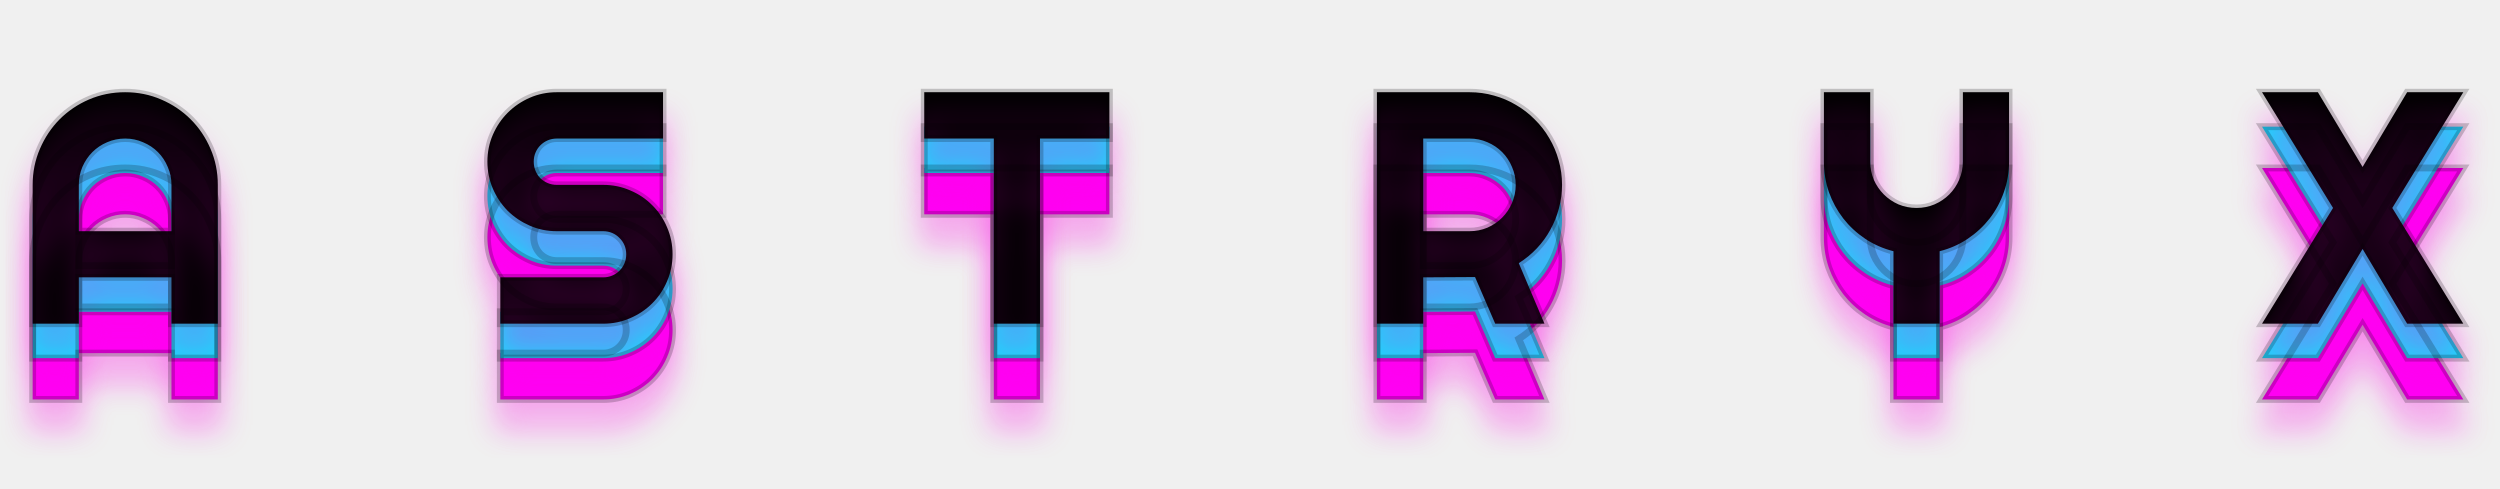
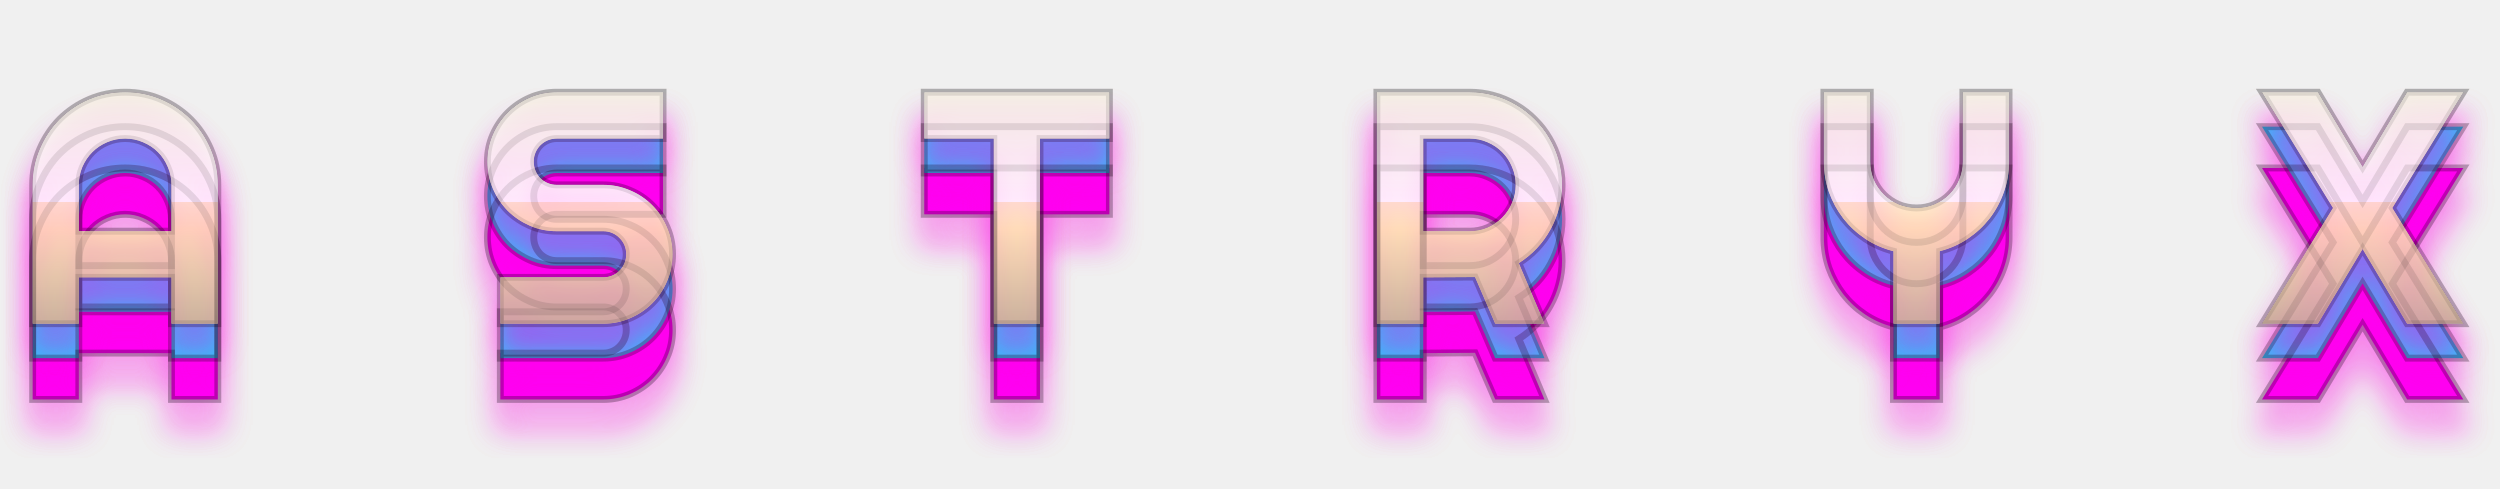
<svg xmlns="http://www.w3.org/2000/svg" width="363" height="71" viewBox="0 0 363 71" fill="none">
  <g filter="url(#filter0_d)">
    <path d="M24.898 44.57V37.844C24.898 36.922 24.719 36.055 24.359 35.242C24.016 34.414 23.539 33.695 22.93 33.086C22.32 32.477 21.602 32 20.773 31.656C19.961 31.297 19.094 31.117 18.172 31.117C17.25 31.117 16.375 31.297 15.547 31.656C14.734 32 14.023 32.477 13.414 33.086C12.805 33.695 12.32 34.414 11.961 35.242C11.617 36.055 11.445 36.922 11.445 37.844V44.57H24.898ZM31.625 58H24.898V51.273H11.445V58H4.742V37.844C4.742 35.984 5.094 34.242 5.797 32.617C6.5 30.977 7.453 29.547 8.656 28.328C9.875 27.109 11.297 26.148 12.922 25.445C14.562 24.742 16.312 24.391 18.172 24.391C20.031 24.391 21.773 24.742 23.398 25.445C25.039 26.148 26.469 27.109 27.688 28.328C28.906 29.547 29.867 30.977 30.57 32.617C31.273 34.242 31.625 35.984 31.625 37.844V58ZM70.772 34.469C70.772 33.078 71.038 31.773 71.569 30.555C72.1 29.336 72.819 28.273 73.725 27.367C74.647 26.445 75.718 25.719 76.936 25.188C78.155 24.656 79.46 24.391 80.85 24.391H96.272V31.117H80.85C80.382 31.117 79.944 31.203 79.538 31.375C79.132 31.547 78.772 31.789 78.46 32.102C78.163 32.398 77.928 32.75 77.757 33.156C77.585 33.562 77.499 34 77.499 34.469C77.499 34.938 77.585 35.383 77.757 35.805C77.928 36.211 78.163 36.57 78.46 36.883C78.772 37.18 79.132 37.414 79.538 37.586C79.944 37.758 80.382 37.844 80.85 37.844H87.577C88.968 37.844 90.272 38.109 91.491 38.641C92.725 39.156 93.796 39.875 94.702 40.797C95.624 41.703 96.343 42.773 96.858 44.008C97.389 45.227 97.655 46.531 97.655 47.922C97.655 49.312 97.389 50.617 96.858 51.836C96.343 53.055 95.624 54.125 94.702 55.047C93.796 55.953 92.725 56.672 91.491 57.203C90.272 57.734 88.968 58 87.577 58H72.647V51.273H87.577C88.046 51.273 88.483 51.188 88.889 51.016C89.296 50.844 89.647 50.609 89.944 50.312C90.257 50 90.499 49.641 90.671 49.234C90.843 48.828 90.928 48.391 90.928 47.922C90.928 47.453 90.843 47.016 90.671 46.609C90.499 46.203 90.257 45.852 89.944 45.555C89.647 45.242 89.296 45 88.889 44.828C88.483 44.656 88.046 44.57 87.577 44.57H80.85C79.46 44.57 78.155 44.305 76.936 43.773C75.718 43.242 74.647 42.523 73.725 41.617C72.819 40.695 72.1 39.625 71.569 38.406C71.038 37.172 70.772 35.859 70.772 34.469ZM151.005 58H144.302V31.117H134.201V24.391H161.083V31.117H151.005V58ZM206.652 31.117V44.57H213.379C214.301 44.57 215.168 44.398 215.981 44.055C216.793 43.695 217.504 43.211 218.113 42.602C218.723 41.992 219.199 41.281 219.543 40.469C219.902 39.641 220.082 38.766 220.082 37.844C220.082 36.922 219.902 36.055 219.543 35.242C219.199 34.414 218.723 33.695 218.113 33.086C217.504 32.477 216.793 32 215.981 31.656C215.168 31.297 214.301 31.117 213.379 31.117H206.652ZM206.652 58H199.926V24.391H213.379C214.613 24.391 215.801 24.555 216.942 24.883C218.082 25.195 219.145 25.648 220.129 26.242C221.129 26.82 222.035 27.523 222.848 28.352C223.676 29.164 224.379 30.07 224.957 31.07C225.551 32.07 226.004 33.141 226.317 34.281C226.645 35.422 226.809 36.609 226.809 37.844C226.809 39 226.66 40.125 226.363 41.219C226.082 42.312 225.668 43.352 225.121 44.336C224.59 45.32 223.934 46.227 223.152 47.055C222.371 47.883 221.496 48.602 220.527 49.211L224.254 58H217.106L214.176 51.227L206.652 51.273V58ZM281.636 58H274.932V47.477C273.448 47.102 272.081 46.5 270.831 45.672C269.597 44.844 268.534 43.859 267.643 42.719C266.753 41.562 266.057 40.289 265.557 38.898C265.073 37.492 264.831 36.016 264.831 34.469V24.391H271.557V34.469C271.557 35.391 271.729 36.266 272.073 37.094C272.432 37.906 272.917 38.617 273.526 39.227C274.136 39.836 274.847 40.32 275.659 40.68C276.487 41.023 277.362 41.195 278.284 41.195C279.206 41.195 280.073 41.023 280.886 40.68C281.714 40.32 282.432 39.836 283.042 39.227C283.651 38.617 284.128 37.906 284.472 37.094C284.831 36.266 285.011 35.391 285.011 34.469V24.391H291.714V34.469C291.714 36.016 291.464 37.492 290.964 38.898C290.479 40.289 289.792 41.562 288.901 42.719C288.011 43.859 286.948 44.844 285.714 45.672C284.479 46.5 283.12 47.102 281.636 47.477V58ZM357.673 58H349.517L343.048 47.148L336.556 58H328.447L338.759 41.195L328.447 24.391H336.556L343.048 35.242L349.517 24.391H357.673L347.361 41.195L357.673 58Z" fill="#FF00F5" />
  </g>
  <g filter="url(#filter1_d)">
    <path d="M24.898 38.57V31.844C24.898 30.922 24.719 30.055 24.359 29.242C24.016 28.414 23.539 27.695 22.93 27.086C22.32 26.477 21.602 26 20.773 25.656C19.961 25.297 19.094 25.117 18.172 25.117C17.25 25.117 16.375 25.297 15.547 25.656C14.734 26 14.023 26.477 13.414 27.086C12.805 27.695 12.32 28.414 11.961 29.242C11.617 30.055 11.445 30.922 11.445 31.844V38.57H24.898ZM31.625 52H24.898V45.273H11.445V52H4.742V31.844C4.742 29.984 5.094 28.242 5.797 26.617C6.5 24.977 7.453 23.547 8.656 22.328C9.875 21.109 11.297 20.148 12.922 19.445C14.562 18.742 16.312 18.391 18.172 18.391C20.031 18.391 21.773 18.742 23.398 19.445C25.039 20.148 26.469 21.109 27.688 22.328C28.906 23.547 29.867 24.977 30.57 26.617C31.273 28.242 31.625 29.984 31.625 31.844V52ZM70.772 28.469C70.772 27.078 71.038 25.773 71.569 24.555C72.1 23.336 72.819 22.273 73.725 21.367C74.647 20.445 75.718 19.719 76.936 19.188C78.155 18.656 79.46 18.391 80.85 18.391H96.272V25.117H80.85C80.382 25.117 79.944 25.203 79.538 25.375C79.132 25.547 78.772 25.789 78.46 26.102C78.163 26.398 77.928 26.75 77.757 27.156C77.585 27.562 77.499 28 77.499 28.469C77.499 28.938 77.585 29.383 77.757 29.805C77.928 30.211 78.163 30.57 78.46 30.883C78.772 31.18 79.132 31.414 79.538 31.586C79.944 31.758 80.382 31.844 80.85 31.844H87.577C88.968 31.844 90.272 32.109 91.491 32.641C92.725 33.156 93.796 33.875 94.702 34.797C95.624 35.703 96.343 36.773 96.858 38.008C97.389 39.227 97.655 40.531 97.655 41.922C97.655 43.312 97.389 44.617 96.858 45.836C96.343 47.055 95.624 48.125 94.702 49.047C93.796 49.953 92.725 50.672 91.491 51.203C90.272 51.734 88.968 52 87.577 52H72.647V45.273H87.577C88.046 45.273 88.483 45.188 88.889 45.016C89.296 44.844 89.647 44.609 89.944 44.312C90.257 44 90.499 43.641 90.671 43.234C90.843 42.828 90.928 42.391 90.928 41.922C90.928 41.453 90.843 41.016 90.671 40.609C90.499 40.203 90.257 39.852 89.944 39.555C89.647 39.242 89.296 39 88.889 38.828C88.483 38.656 88.046 38.57 87.577 38.57H80.85C79.46 38.57 78.155 38.305 76.936 37.773C75.718 37.242 74.647 36.523 73.725 35.617C72.819 34.695 72.1 33.625 71.569 32.406C71.038 31.172 70.772 29.859 70.772 28.469ZM151.005 52H144.302V25.117H134.201V18.391H161.083V25.117H151.005V52ZM206.652 25.117V38.57H213.379C214.301 38.57 215.168 38.398 215.981 38.055C216.793 37.695 217.504 37.211 218.113 36.602C218.723 35.992 219.199 35.281 219.543 34.469C219.902 33.641 220.082 32.766 220.082 31.844C220.082 30.922 219.902 30.055 219.543 29.242C219.199 28.414 218.723 27.695 218.113 27.086C217.504 26.477 216.793 26 215.981 25.656C215.168 25.297 214.301 25.117 213.379 25.117H206.652ZM206.652 52H199.926V18.391H213.379C214.613 18.391 215.801 18.555 216.942 18.883C218.082 19.195 219.145 19.648 220.129 20.242C221.129 20.82 222.035 21.523 222.848 22.352C223.676 23.164 224.379 24.07 224.957 25.07C225.551 26.07 226.004 27.141 226.317 28.281C226.645 29.422 226.809 30.609 226.809 31.844C226.809 33 226.66 34.125 226.363 35.219C226.082 36.312 225.668 37.352 225.121 38.336C224.59 39.32 223.934 40.227 223.152 41.055C222.371 41.883 221.496 42.602 220.527 43.211L224.254 52H217.106L214.176 45.227L206.652 45.273V52ZM281.636 52H274.932V41.477C273.448 41.102 272.081 40.5 270.831 39.672C269.597 38.844 268.534 37.859 267.643 36.719C266.753 35.562 266.057 34.289 265.557 32.898C265.073 31.492 264.831 30.016 264.831 28.469V18.391H271.557V28.469C271.557 29.391 271.729 30.266 272.073 31.094C272.432 31.906 272.917 32.617 273.526 33.227C274.136 33.836 274.847 34.32 275.659 34.68C276.487 35.023 277.362 35.195 278.284 35.195C279.206 35.195 280.073 35.023 280.886 34.68C281.714 34.32 282.432 33.836 283.042 33.227C283.651 32.617 284.128 31.906 284.472 31.094C284.831 30.266 285.011 29.391 285.011 28.469V18.391H291.714V28.469C291.714 30.016 291.464 31.492 290.964 32.898C290.479 34.289 289.792 35.562 288.901 36.719C288.011 37.859 286.948 38.844 285.714 39.672C284.479 40.5 283.12 41.102 281.636 41.477V52ZM357.673 52H349.517L343.048 41.148L336.556 52H328.447L338.759 35.195L328.447 18.391H336.556L343.048 29.242L349.517 18.391H357.673L347.361 35.195L357.673 52Z" fill="#00F0FF" />
  </g>
  <g filter="url(#filter2_d)">
    <path d="M24.898 33.57V26.844C24.898 25.922 24.719 25.055 24.359 24.242C24.016 23.414 23.539 22.695 22.93 22.086C22.32 21.477 21.602 21 20.773 20.656C19.961 20.297 19.094 20.117 18.172 20.117C17.25 20.117 16.375 20.297 15.547 20.656C14.734 21 14.023 21.477 13.414 22.086C12.805 22.695 12.32 23.414 11.961 24.242C11.617 25.055 11.445 25.922 11.445 26.844V33.57H24.898ZM31.625 47H24.898V40.273H11.445V47H4.742V26.844C4.742 24.984 5.094 23.242 5.797 21.617C6.5 19.977 7.453 18.547 8.656 17.328C9.875 16.109 11.297 15.148 12.922 14.445C14.562 13.742 16.312 13.391 18.172 13.391C20.031 13.391 21.773 13.742 23.398 14.445C25.039 15.148 26.469 16.109 27.688 17.328C28.906 18.547 29.867 19.977 30.57 21.617C31.273 23.242 31.625 24.984 31.625 26.844V47ZM70.772 23.469C70.772 22.078 71.038 20.773 71.569 19.555C72.1 18.336 72.819 17.273 73.725 16.367C74.647 15.445 75.718 14.719 76.936 14.188C78.155 13.656 79.46 13.391 80.85 13.391H96.272V20.117H80.85C80.382 20.117 79.944 20.203 79.538 20.375C79.132 20.547 78.772 20.789 78.46 21.102C78.163 21.398 77.928 21.75 77.757 22.156C77.585 22.562 77.499 23 77.499 23.469C77.499 23.938 77.585 24.383 77.757 24.805C77.928 25.211 78.163 25.57 78.46 25.883C78.772 26.18 79.132 26.414 79.538 26.586C79.944 26.758 80.382 26.844 80.85 26.844H87.577C88.968 26.844 90.272 27.109 91.491 27.641C92.725 28.156 93.796 28.875 94.702 29.797C95.624 30.703 96.343 31.773 96.858 33.008C97.389 34.227 97.655 35.531 97.655 36.922C97.655 38.312 97.389 39.617 96.858 40.836C96.343 42.055 95.624 43.125 94.702 44.047C93.796 44.953 92.725 45.672 91.491 46.203C90.272 46.734 88.968 47 87.577 47H72.647V40.273H87.577C88.046 40.273 88.483 40.188 88.889 40.016C89.296 39.844 89.647 39.609 89.944 39.312C90.257 39 90.499 38.641 90.671 38.234C90.843 37.828 90.928 37.391 90.928 36.922C90.928 36.453 90.843 36.016 90.671 35.609C90.499 35.203 90.257 34.852 89.944 34.555C89.647 34.242 89.296 34 88.889 33.828C88.483 33.656 88.046 33.57 87.577 33.57H80.85C79.46 33.57 78.155 33.305 76.936 32.773C75.718 32.242 74.647 31.523 73.725 30.617C72.819 29.695 72.1 28.625 71.569 27.406C71.038 26.172 70.772 24.859 70.772 23.469ZM151.005 47H144.302V20.117H134.201V13.391H161.083V20.117H151.005V47ZM206.652 20.117V33.57H213.379C214.301 33.57 215.168 33.398 215.981 33.055C216.793 32.695 217.504 32.211 218.113 31.602C218.723 30.992 219.199 30.281 219.543 29.469C219.902 28.641 220.082 27.766 220.082 26.844C220.082 25.922 219.902 25.055 219.543 24.242C219.199 23.414 218.723 22.695 218.113 22.086C217.504 21.477 216.793 21 215.981 20.656C215.168 20.297 214.301 20.117 213.379 20.117H206.652ZM206.652 47H199.926V13.391H213.379C214.613 13.391 215.801 13.555 216.942 13.883C218.082 14.195 219.145 14.648 220.129 15.242C221.129 15.82 222.035 16.523 222.848 17.352C223.676 18.164 224.379 19.07 224.957 20.07C225.551 21.07 226.004 22.141 226.317 23.281C226.645 24.422 226.809 25.609 226.809 26.844C226.809 28 226.66 29.125 226.363 30.219C226.082 31.312 225.668 32.352 225.121 33.336C224.59 34.32 223.934 35.227 223.152 36.055C222.371 36.883 221.496 37.602 220.527 38.211L224.254 47H217.106L214.176 40.227L206.652 40.273V47ZM281.636 47H274.932V36.477C273.448 36.102 272.081 35.5 270.831 34.672C269.597 33.844 268.534 32.859 267.643 31.719C266.753 30.562 266.057 29.289 265.557 27.898C265.073 26.492 264.831 25.016 264.831 23.469V13.391H271.557V23.469C271.557 24.391 271.729 25.266 272.073 26.094C272.432 26.906 272.917 27.617 273.526 28.227C274.136 28.836 274.847 29.32 275.659 29.68C276.487 30.023 277.362 30.195 278.284 30.195C279.206 30.195 280.073 30.023 280.886 29.68C281.714 29.32 282.432 28.836 283.042 28.227C283.651 27.617 284.128 26.906 284.472 26.094C284.831 25.266 285.011 24.391 285.011 23.469V13.391H291.714V23.469C291.714 25.016 291.464 26.492 290.964 27.898C290.479 29.289 289.792 30.562 288.901 31.719C288.011 32.859 286.948 33.844 285.714 34.672C284.479 35.5 283.12 36.102 281.636 36.477V47ZM357.673 47H349.517L343.048 36.148L336.556 47H328.447L338.759 30.195L328.447 13.391H336.556L343.048 24.242L349.517 13.391H357.673L347.361 30.195L357.673 47Z" fill="black" />
  </g>
  <g filter="url(#filter3_d)">
    <path d="M24.898 44.57V37.844C24.898 36.922 24.719 36.055 24.359 35.242C24.016 34.414 23.539 33.695 22.93 33.086C22.32 32.477 21.602 32 20.773 31.656C19.961 31.297 19.094 31.117 18.172 31.117C17.25 31.117 16.375 31.297 15.547 31.656C14.734 32 14.023 32.477 13.414 33.086C12.805 33.695 12.32 34.414 11.961 35.242C11.617 36.055 11.445 36.922 11.445 37.844V44.57H24.898ZM31.625 58H24.898V51.273H11.445V58H4.742V37.844C4.742 35.984 5.094 34.242 5.797 32.617C6.5 30.977 7.453 29.547 8.656 28.328C9.875 27.109 11.297 26.148 12.922 25.445C14.562 24.742 16.312 24.391 18.172 24.391C20.031 24.391 21.773 24.742 23.398 25.445C25.039 26.148 26.469 27.109 27.688 28.328C28.906 29.547 29.867 30.977 30.57 32.617C31.273 34.242 31.625 35.984 31.625 37.844V58Z" stroke="black" stroke-opacity="0.2" />
    <path d="M70.772 34.469C70.772 33.078 71.038 31.773 71.569 30.555C72.1 29.336 72.819 28.273 73.725 27.367C74.647 26.445 75.718 25.719 76.936 25.188C78.155 24.656 79.46 24.391 80.85 24.391H96.272V31.117H80.85C80.382 31.117 79.944 31.203 79.538 31.375C79.132 31.547 78.772 31.789 78.46 32.102C78.163 32.398 77.928 32.75 77.757 33.156C77.585 33.562 77.499 34 77.499 34.469C77.499 34.938 77.585 35.383 77.757 35.805C77.928 36.211 78.163 36.57 78.46 36.883C78.772 37.18 79.132 37.414 79.538 37.586C79.944 37.758 80.382 37.844 80.85 37.844H87.577C88.968 37.844 90.272 38.109 91.491 38.641C92.725 39.156 93.796 39.875 94.702 40.797C95.624 41.703 96.343 42.773 96.858 44.008C97.389 45.227 97.655 46.531 97.655 47.922C97.655 49.312 97.389 50.617 96.858 51.836C96.343 53.055 95.624 54.125 94.702 55.047C93.796 55.953 92.725 56.672 91.491 57.203C90.272 57.734 88.968 58 87.577 58H72.647V51.273H87.577C88.046 51.273 88.483 51.188 88.889 51.016C89.296 50.844 89.647 50.609 89.944 50.312C90.257 50 90.499 49.641 90.671 49.234C90.843 48.828 90.928 48.391 90.928 47.922C90.928 47.453 90.843 47.016 90.671 46.609C90.499 46.203 90.257 45.852 89.944 45.555C89.647 45.242 89.296 45 88.889 44.828C88.483 44.656 88.046 44.57 87.577 44.57H80.85C79.46 44.57 78.155 44.305 76.936 43.773C75.718 43.242 74.647 42.523 73.725 41.617C72.819 40.695 72.1 39.625 71.569 38.406C71.038 37.172 70.772 35.859 70.772 34.469Z" stroke="black" stroke-opacity="0.2" />
    <path d="M151.005 58H144.302V31.117H134.201V24.391H161.083V31.117H151.005V58Z" stroke="black" stroke-opacity="0.2" />
    <path d="M206.652 31.117V44.57H213.379C214.301 44.57 215.168 44.398 215.981 44.055C216.793 43.695 217.504 43.211 218.113 42.602C218.723 41.992 219.199 41.281 219.543 40.469C219.902 39.641 220.082 38.766 220.082 37.844C220.082 36.922 219.902 36.055 219.543 35.242C219.199 34.414 218.723 33.695 218.113 33.086C217.504 32.477 216.793 32 215.981 31.656C215.168 31.297 214.301 31.117 213.379 31.117H206.652ZM206.652 58H199.926V24.391H213.379C214.613 24.391 215.801 24.555 216.942 24.883C218.082 25.195 219.145 25.648 220.129 26.242C221.129 26.82 222.035 27.523 222.848 28.352C223.676 29.164 224.379 30.07 224.957 31.07C225.551 32.07 226.004 33.141 226.317 34.281C226.645 35.422 226.809 36.609 226.809 37.844C226.809 39 226.66 40.125 226.363 41.219C226.082 42.312 225.668 43.352 225.121 44.336C224.59 45.32 223.934 46.227 223.152 47.055C222.371 47.883 221.496 48.602 220.527 49.211L224.254 58H217.106L214.176 51.227L206.652 51.273V58Z" stroke="black" stroke-opacity="0.2" />
    <path d="M281.636 58H274.932V47.477C273.448 47.102 272.081 46.5 270.831 45.672C269.597 44.844 268.534 43.859 267.643 42.719C266.753 41.562 266.057 40.289 265.557 38.898C265.073 37.492 264.831 36.016 264.831 34.469V24.391H271.557V34.469C271.557 35.391 271.729 36.266 272.073 37.094C272.432 37.906 272.917 38.617 273.526 39.227C274.136 39.836 274.847 40.32 275.659 40.68C276.487 41.023 277.362 41.195 278.284 41.195C279.206 41.195 280.073 41.023 280.886 40.68C281.714 40.32 282.432 39.836 283.042 39.227C283.651 38.617 284.128 37.906 284.472 37.094C284.831 36.266 285.011 35.391 285.011 34.469V24.391H291.714V34.469C291.714 36.016 291.464 37.492 290.964 38.898C290.479 40.289 289.792 41.562 288.901 42.719C288.011 43.859 286.948 44.844 285.714 45.672C284.479 46.5 283.12 47.102 281.636 47.477V58Z" stroke="black" stroke-opacity="0.2" />
    <path d="M357.673 58H349.517L343.048 47.148L336.556 58H328.447L338.759 41.195L328.447 24.391H336.556L343.048 35.242L349.517 24.391H357.673L347.361 41.195L357.673 58Z" stroke="black" stroke-opacity="0.2" />
    <path d="M24.898 38.57V31.844C24.898 30.922 24.719 30.055 24.359 29.242C24.016 28.414 23.539 27.695 22.93 27.086C22.32 26.477 21.602 26 20.773 25.656C19.961 25.297 19.094 25.117 18.172 25.117C17.25 25.117 16.375 25.297 15.547 25.656C14.734 26 14.023 26.477 13.414 27.086C12.805 27.695 12.32 28.414 11.961 29.242C11.617 30.055 11.445 30.922 11.445 31.844V38.57H24.898ZM31.625 52H24.898V45.273H11.445V52H4.742V31.844C4.742 29.984 5.094 28.242 5.797 26.617C6.5 24.977 7.453 23.547 8.656 22.328C9.875 21.109 11.297 20.148 12.922 19.445C14.562 18.742 16.312 18.391 18.172 18.391C20.031 18.391 21.773 18.742 23.398 19.445C25.039 20.148 26.469 21.109 27.688 22.328C28.906 23.547 29.867 24.977 30.57 26.617C31.273 28.242 31.625 29.984 31.625 31.844V52Z" stroke="black" stroke-opacity="0.2" />
    <path d="M70.772 28.469C70.772 27.078 71.038 25.773 71.569 24.555C72.1 23.336 72.819 22.273 73.725 21.367C74.647 20.445 75.718 19.719 76.936 19.188C78.155 18.656 79.46 18.391 80.85 18.391H96.272V25.117H80.85C80.382 25.117 79.944 25.203 79.538 25.375C79.132 25.547 78.772 25.789 78.46 26.102C78.163 26.398 77.928 26.75 77.757 27.156C77.585 27.562 77.499 28 77.499 28.469C77.499 28.938 77.585 29.383 77.757 29.805C77.928 30.211 78.163 30.57 78.46 30.883C78.772 31.18 79.132 31.414 79.538 31.586C79.944 31.758 80.382 31.844 80.85 31.844H87.577C88.968 31.844 90.272 32.109 91.491 32.641C92.725 33.156 93.796 33.875 94.702 34.797C95.624 35.703 96.343 36.773 96.858 38.008C97.389 39.227 97.655 40.531 97.655 41.922C97.655 43.312 97.389 44.617 96.858 45.836C96.343 47.055 95.624 48.125 94.702 49.047C93.796 49.953 92.725 50.672 91.491 51.203C90.272 51.734 88.968 52 87.577 52H72.647V45.273H87.577C88.046 45.273 88.483 45.188 88.889 45.016C89.296 44.844 89.647 44.609 89.944 44.312C90.257 44 90.499 43.641 90.671 43.234C90.843 42.828 90.928 42.391 90.928 41.922C90.928 41.453 90.843 41.016 90.671 40.609C90.499 40.203 90.257 39.852 89.944 39.555C89.647 39.242 89.296 39 88.889 38.828C88.483 38.656 88.046 38.57 87.577 38.57H80.85C79.46 38.57 78.155 38.305 76.936 37.773C75.718 37.242 74.647 36.523 73.725 35.617C72.819 34.695 72.1 33.625 71.569 32.406C71.038 31.172 70.772 29.859 70.772 28.469Z" stroke="black" stroke-opacity="0.2" />
    <path d="M151.005 52H144.302V25.117H134.201V18.391H161.083V25.117H151.005V52Z" stroke="black" stroke-opacity="0.2" />
    <path d="M206.652 25.117V38.57H213.379C214.301 38.57 215.168 38.398 215.981 38.055C216.793 37.695 217.504 37.211 218.113 36.602C218.723 35.992 219.199 35.281 219.543 34.469C219.902 33.641 220.082 32.766 220.082 31.844C220.082 30.922 219.902 30.055 219.543 29.242C219.199 28.414 218.723 27.695 218.113 27.086C217.504 26.477 216.793 26 215.981 25.656C215.168 25.297 214.301 25.117 213.379 25.117H206.652ZM206.652 52H199.926V18.391H213.379C214.613 18.391 215.801 18.555 216.942 18.883C218.082 19.195 219.145 19.648 220.129 20.242C221.129 20.82 222.035 21.523 222.848 22.352C223.676 23.164 224.379 24.07 224.957 25.07C225.551 26.07 226.004 27.141 226.317 28.281C226.645 29.422 226.809 30.609 226.809 31.844C226.809 33 226.66 34.125 226.363 35.219C226.082 36.312 225.668 37.352 225.121 38.336C224.59 39.32 223.934 40.227 223.152 41.055C222.371 41.883 221.496 42.602 220.527 43.211L224.254 52H217.106L214.176 45.227L206.652 45.273V52Z" stroke="black" stroke-opacity="0.2" />
    <path d="M281.636 52H274.932V41.477C273.448 41.102 272.081 40.5 270.831 39.672C269.597 38.844 268.534 37.859 267.643 36.719C266.753 35.562 266.057 34.289 265.557 32.898C265.073 31.492 264.831 30.016 264.831 28.469V18.391H271.557V28.469C271.557 29.391 271.729 30.266 272.073 31.094C272.432 31.906 272.917 32.617 273.526 33.227C274.136 33.836 274.847 34.32 275.659 34.68C276.487 35.023 277.362 35.195 278.284 35.195C279.206 35.195 280.073 35.023 280.886 34.68C281.714 34.32 282.432 33.836 283.042 33.227C283.651 32.617 284.128 31.906 284.472 31.094C284.831 30.266 285.011 29.391 285.011 28.469V18.391H291.714V28.469C291.714 30.016 291.464 31.492 290.964 32.898C290.479 34.289 289.792 35.562 288.901 36.719C288.011 37.859 286.948 38.844 285.714 39.672C284.479 40.5 283.12 41.102 281.636 41.477V52Z" stroke="black" stroke-opacity="0.2" />
    <path d="M357.673 52H349.517L343.048 41.148L336.556 52H328.447L338.759 35.195L328.447 18.391H336.556L343.048 29.242L349.517 18.391H357.673L347.361 35.195L357.673 52Z" stroke="black" stroke-opacity="0.2" />
    <path d="M24.898 33.57V26.844C24.898 25.922 24.719 25.055 24.359 24.242C24.016 23.414 23.539 22.695 22.93 22.086C22.32 21.477 21.602 21 20.773 20.656C19.961 20.297 19.094 20.117 18.172 20.117C17.25 20.117 16.375 20.297 15.547 20.656C14.734 21 14.023 21.477 13.414 22.086C12.805 22.695 12.32 23.414 11.961 24.242C11.617 25.055 11.445 25.922 11.445 26.844V33.57H24.898ZM31.625 47H24.898V40.273H11.445V47H4.742V26.844C4.742 24.984 5.094 23.242 5.797 21.617C6.5 19.977 7.453 18.547 8.656 17.328C9.875 16.109 11.297 15.148 12.922 14.445C14.562 13.742 16.312 13.391 18.172 13.391C20.031 13.391 21.773 13.742 23.398 14.445C25.039 15.148 26.469 16.109 27.688 17.328C28.906 18.547 29.867 19.977 30.57 21.617C31.273 23.242 31.625 24.984 31.625 26.844V47Z" stroke="black" stroke-opacity="0.2" />
    <path d="M70.772 23.469C70.772 22.078 71.038 20.773 71.569 19.555C72.1 18.336 72.819 17.273 73.725 16.367C74.647 15.445 75.718 14.719 76.936 14.188C78.155 13.656 79.46 13.391 80.85 13.391H96.272V20.117H80.85C80.382 20.117 79.944 20.203 79.538 20.375C79.132 20.547 78.772 20.789 78.46 21.102C78.163 21.398 77.928 21.75 77.757 22.156C77.585 22.562 77.499 23 77.499 23.469C77.499 23.938 77.585 24.383 77.757 24.805C77.928 25.211 78.163 25.57 78.46 25.883C78.772 26.18 79.132 26.414 79.538 26.586C79.944 26.758 80.382 26.844 80.85 26.844H87.577C88.968 26.844 90.272 27.109 91.491 27.641C92.725 28.156 93.796 28.875 94.702 29.797C95.624 30.703 96.343 31.773 96.858 33.008C97.389 34.227 97.655 35.531 97.655 36.922C97.655 38.312 97.389 39.617 96.858 40.836C96.343 42.055 95.624 43.125 94.702 44.047C93.796 44.953 92.725 45.672 91.491 46.203C90.272 46.734 88.968 47 87.577 47H72.647V40.273H87.577C88.046 40.273 88.483 40.188 88.889 40.016C89.296 39.844 89.647 39.609 89.944 39.312C90.257 39 90.499 38.641 90.671 38.234C90.843 37.828 90.928 37.391 90.928 36.922C90.928 36.453 90.843 36.016 90.671 35.609C90.499 35.203 90.257 34.852 89.944 34.555C89.647 34.242 89.296 34 88.889 33.828C88.483 33.656 88.046 33.57 87.577 33.57H80.85C79.46 33.57 78.155 33.305 76.936 32.773C75.718 32.242 74.647 31.523 73.725 30.617C72.819 29.695 72.1 28.625 71.569 27.406C71.038 26.172 70.772 24.859 70.772 23.469Z" stroke="black" stroke-opacity="0.2" />
    <path d="M151.005 47H144.302V20.117H134.201V13.391H161.083V20.117H151.005V47Z" stroke="black" stroke-opacity="0.2" />
    <path d="M206.652 20.117V33.57H213.379C214.301 33.57 215.168 33.398 215.981 33.055C216.793 32.695 217.504 32.211 218.113 31.602C218.723 30.992 219.199 30.281 219.543 29.469C219.902 28.641 220.082 27.766 220.082 26.844C220.082 25.922 219.902 25.055 219.543 24.242C219.199 23.414 218.723 22.695 218.113 22.086C217.504 21.477 216.793 21 215.981 20.656C215.168 20.297 214.301 20.117 213.379 20.117H206.652ZM206.652 47H199.926V13.391H213.379C214.613 13.391 215.801 13.555 216.942 13.883C218.082 14.195 219.145 14.648 220.129 15.242C221.129 15.82 222.035 16.523 222.848 17.352C223.676 18.164 224.379 19.07 224.957 20.07C225.551 21.07 226.004 22.141 226.317 23.281C226.645 24.422 226.809 25.609 226.809 26.844C226.809 28 226.66 29.125 226.363 30.219C226.082 31.312 225.668 32.352 225.121 33.336C224.59 34.32 223.934 35.227 223.152 36.055C222.371 36.883 221.496 37.602 220.527 38.211L224.254 47H217.106L214.176 40.227L206.652 40.273V47Z" stroke="black" stroke-opacity="0.2" />
    <path d="M281.636 47H274.932V36.477C273.448 36.102 272.081 35.5 270.831 34.672C269.597 33.844 268.534 32.859 267.643 31.719C266.753 30.562 266.057 29.289 265.557 27.898C265.073 26.492 264.831 25.016 264.831 23.469V13.391H271.557V23.469C271.557 24.391 271.729 25.266 272.073 26.094C272.432 26.906 272.917 27.617 273.526 28.227C274.136 28.836 274.847 29.32 275.659 29.68C276.487 30.023 277.362 30.195 278.284 30.195C279.206 30.195 280.073 30.023 280.886 29.68C281.714 29.32 282.432 28.836 283.042 28.227C283.651 27.617 284.128 26.906 284.472 26.094C284.831 25.266 285.011 24.391 285.011 23.469V13.391H291.714V23.469C291.714 25.016 291.464 26.492 290.964 27.898C290.479 29.289 289.792 30.562 288.901 31.719C288.011 32.859 286.948 33.844 285.714 34.672C284.479 35.5 283.12 36.102 281.636 36.477V47Z" stroke="black" stroke-opacity="0.2" />
    <path d="M357.673 47H349.517L343.048 36.148L336.556 47H328.447L338.759 30.195L328.447 13.391H336.556L343.048 24.242L349.517 13.391H357.673L347.361 30.195L357.673 47Z" stroke="black" stroke-opacity="0.2" />
+   </g>
+   <g filter="url(#filter4_d)">
+     <path d="M24.898 33.57V26.844C24.898 25.922 24.719 25.055 24.359 24.242C24.016 23.414 23.539 22.695 22.93 22.086C22.32 21.477 21.602 21 20.773 20.656C19.961 20.297 19.094 20.117 18.172 20.117C17.25 20.117 16.375 20.297 15.547 20.656C14.734 21 14.023 21.477 13.414 22.086C12.805 22.695 12.32 23.414 11.961 24.242C11.617 25.055 11.445 25.922 11.445 26.844V33.57H24.898ZM31.625 47H24.898V40.273H11.445V47H4.742V26.844C4.742 24.984 5.094 23.242 5.797 21.617C6.5 19.977 7.453 18.547 8.656 17.328C9.875 16.109 11.297 15.148 12.922 14.445C14.562 13.742 16.312 13.391 18.172 13.391C20.031 13.391 21.773 13.742 23.398 14.445C25.039 15.148 26.469 16.109 27.688 17.328C28.906 18.547 29.867 19.977 30.57 21.617C31.273 23.242 31.625 24.984 31.625 26.844V47ZM70.772 23.469C70.772 22.078 71.038 20.773 71.569 19.555C72.1 18.336 72.819 17.273 73.725 16.367C74.647 15.445 75.718 14.719 76.936 14.188C78.155 13.656 79.46 13.391 80.85 13.391H96.272V20.117H80.85C80.382 20.117 79.944 20.203 79.538 20.375C79.132 20.547 78.772 20.789 78.46 21.102C78.163 21.398 77.928 21.75 77.757 22.156C77.585 22.562 77.499 23 77.499 23.469C77.499 23.938 77.585 24.383 77.757 24.805C77.928 25.211 78.163 25.57 78.46 25.883C78.772 26.18 79.132 26.414 79.538 26.586C79.944 26.758 80.382 26.844 80.85 26.844H87.577C88.968 26.844 90.272 27.109 91.491 27.641C92.725 28.156 93.796 28.875 94.702 29.797C95.624 30.703 96.343 31.773 96.858 33.008C97.389 34.227 97.655 35.531 97.655 36.922C97.655 38.312 97.389 39.617 96.858 40.836C96.343 42.055 95.624 43.125 94.702 44.047C93.796 44.953 92.725 45.672 91.491 46.203C90.272 46.734 88.968 47 87.577 47H72.647V40.273H87.577C88.046 40.273 88.483 40.188 88.889 40.016C89.296 39.844 89.647 39.609 89.944 39.312C90.257 39 90.499 38.641 90.671 38.234C90.843 37.828 90.928 37.391 90.928 36.922C90.928 36.453 90.843 36.016 90.671 35.609C90.499 35.203 90.257 34.852 89.944 34.555C89.647 34.242 89.296 34 88.889 33.828C88.483 33.656 88.046 33.57 87.577 33.57H80.85C79.46 33.57 78.155 33.305 76.936 32.773C75.718 32.242 74.647 31.523 73.725 30.617C72.819 29.695 72.1 28.625 71.569 27.406C71.038 26.172 70.772 24.859 70.772 23.469ZM151.005 47H144.302V20.117H134.201V13.391H161.083V20.117H151.005V47ZM206.652 20.117V33.57H213.379C214.301 33.57 215.168 33.398 215.981 33.055C216.793 32.695 217.504 32.211 218.113 31.602C218.723 30.992 219.199 30.281 219.543 29.469C219.902 28.641 220.082 27.766 220.082 26.844C220.082 25.922 219.902 25.055 219.543 24.242C219.199 23.414 218.723 22.695 218.113 22.086C217.504 21.477 216.793 21 215.981 20.656C215.168 20.297 214.301 20.117 213.379 20.117H206.652ZM206.652 47H199.926V13.391H213.379C214.613 13.391 215.801 13.555 216.942 13.883C218.082 14.195 219.145 14.648 220.129 15.242C221.129 15.82 222.035 16.523 222.848 17.352C223.676 18.164 224.379 19.07 224.957 20.07C225.551 21.07 226.004 22.141 226.317 23.281C226.645 24.422 226.809 25.609 226.809 26.844C226.809 28 226.66 29.125 226.363 30.219C226.082 31.312 225.668 32.352 225.121 33.336C224.59 34.32 223.934 35.227 223.152 36.055C222.371 36.883 221.496 37.602 220.527 38.211L224.254 47H217.106L214.176 40.227L206.652 40.273V47ZM281.636 47H274.932V36.477C273.448 36.102 272.081 35.5 270.831 34.672C269.597 33.844 268.534 32.859 267.643 31.719C266.753 30.562 266.057 29.289 265.557 27.898C265.073 26.492 264.831 25.016 264.831 23.469V13.391H271.557V23.469C271.557 24.391 271.729 25.266 272.073 26.094C272.432 26.906 272.917 27.617 273.526 28.227C274.136 28.836 274.847 29.32 275.659 29.68C276.487 30.023 277.362 30.195 278.284 30.195C279.206 30.195 280.073 30.023 280.886 29.68C281.714 29.32 282.432 28.836 283.042 28.227C283.651 27.617 284.128 26.906 284.472 26.094C284.831 25.266 285.011 24.391 285.011 23.469V13.391H291.714V23.469C291.714 25.016 291.464 26.492 290.964 27.898C290.479 29.289 289.792 30.562 288.901 31.719C288.011 32.859 286.948 33.844 285.714 34.672C284.479 35.5 283.12 36.102 281.636 36.477V47ZM357.673 47H349.517L343.048 36.148L336.556 47H328.447L338.759 30.195L328.447 13.391H336.556L343.048 24.242L349.517 13.391H357.673L347.361 30.195L357.673 47Z" fill="white" />
+     <path d="M24.898 33.57V26.844C24.898 25.922 24.719 25.055 24.359 24.242C24.016 23.414 23.539 22.695 22.93 22.086C22.32 21.477 21.602 21 20.773 20.656C19.961 20.297 19.094 20.117 18.172 20.117C17.25 20.117 16.375 20.297 15.547 20.656C14.734 21 14.023 21.477 13.414 22.086C12.805 22.695 12.32 23.414 11.961 24.242C11.617 25.055 11.445 25.922 11.445 26.844V33.57H24.898ZM31.625 47H24.898V40.273H11.445V47H4.742V26.844C4.742 24.984 5.094 23.242 5.797 21.617C6.5 19.977 7.453 18.547 8.656 17.328C9.875 16.109 11.297 15.148 12.922 14.445C14.562 13.742 16.312 13.391 18.172 13.391C20.031 13.391 21.773 13.742 23.398 14.445C25.039 15.148 26.469 16.109 27.688 17.328C28.906 18.547 29.867 19.977 30.57 21.617C31.273 23.242 31.625 24.984 31.625 26.844V47ZM70.772 23.469C70.772 22.078 71.038 20.773 71.569 19.555C72.1 18.336 72.819 17.273 73.725 16.367C74.647 15.445 75.718 14.719 76.936 14.188C78.155 13.656 79.46 13.391 80.85 13.391H96.272V20.117H80.85C80.382 20.117 79.944 20.203 79.538 20.375C79.132 20.547 78.772 20.789 78.46 21.102C78.163 21.398 77.928 21.75 77.757 22.156C77.585 22.562 77.499 23 77.499 23.469C77.499 23.938 77.585 24.383 77.757 24.805C77.928 25.211 78.163 25.57 78.46 25.883C78.772 26.18 79.132 26.414 79.538 26.586C79.944 26.758 80.382 26.844 80.85 26.844H87.577C88.968 26.844 90.272 27.109 91.491 27.641C92.725 28.156 93.796 28.875 94.702 29.797C95.624 30.703 96.343 31.773 96.858 33.008C97.389 34.227 97.655 35.531 97.655 36.922C97.655 38.312 97.389 39.617 96.858 40.836C96.343 42.055 95.624 43.125 94.702 44.047C93.796 44.953 92.725 45.672 91.491 46.203C90.272 46.734 88.968 47 87.577 47H72.647V40.273H87.577C88.046 40.273 88.483 40.188 88.889 40.016C89.296 39.844 89.647 39.609 89.944 39.312C90.257 39 90.499 38.641 90.671 38.234C90.843 37.828 90.928 37.391 90.928 36.922C90.928 36.453 90.843 36.016 90.671 35.609C90.499 35.203 90.257 34.852 89.944 34.555C89.647 34.242 89.296 34 88.889 33.828C88.483 33.656 88.046 33.57 87.577 33.57H80.85C79.46 33.57 78.155 33.305 76.936 32.773C75.718 32.242 74.647 31.523 73.725 30.617C72.819 29.695 72.1 28.625 71.569 27.406C71.038 26.172 70.772 24.859 70.772 23.469ZM151.005 47H144.302V20.117H134.201V13.391H161.083V20.117H151.005V47ZM206.652 20.117V33.57H213.379C214.301 33.57 215.168 33.398 215.981 33.055C216.793 32.695 217.504 32.211 218.113 31.602C218.723 30.992 219.199 30.281 219.543 29.469C219.902 28.641 220.082 27.766 220.082 26.844C220.082 25.922 219.902 25.055 219.543 24.242C219.199 23.414 218.723 22.695 218.113 22.086C217.504 21.477 216.793 21 215.981 20.656C215.168 20.297 214.301 20.117 213.379 20.117H206.652ZM206.652 47H199.926V13.391H213.379C214.613 13.391 215.801 13.555 216.942 13.883C218.082 14.195 219.145 14.648 220.129 15.242C221.129 15.82 222.035 16.523 222.848 17.352C223.676 18.164 224.379 19.07 224.957 20.07C225.551 21.07 226.004 22.141 226.317 23.281C226.645 24.422 226.809 25.609 226.809 26.844C226.809 28 226.66 29.125 226.363 30.219C226.082 31.312 225.668 32.352 225.121 33.336C224.59 34.32 223.934 35.227 223.152 36.055C222.371 36.883 221.496 37.602 220.527 38.211L224.254 47H217.106L214.176 40.227L206.652 40.273V47ZM281.636 47H274.932V36.477C273.448 36.102 272.081 35.5 270.831 34.672C269.597 33.844 268.534 32.859 267.643 31.719C266.753 30.562 266.057 29.289 265.557 27.898C265.073 26.492 264.831 25.016 264.831 23.469V13.391H271.557V23.469C271.557 24.391 271.729 25.266 272.073 26.094C272.432 26.906 272.917 27.617 273.526 28.227C274.136 28.836 274.847 29.32 275.659 29.68C276.487 30.023 277.362 30.195 278.284 30.195C279.206 30.195 280.073 30.023 280.886 29.68C281.714 29.32 282.432 28.836 283.042 28.227C283.651 27.617 284.128 26.906 284.472 26.094C284.831 25.266 285.011 24.391 285.011 23.469V13.391H291.714V23.469C291.714 25.016 291.464 26.492 290.964 27.898C290.479 29.289 289.792 30.562 288.901 31.719C288.011 32.859 286.948 33.844 285.714 34.672C284.479 35.5 283.12 36.102 281.636 36.477V47ZM357.673 47H349.517L343.048 36.148L336.556 47H328.447L338.759 30.195L328.447 13.391H336.556L343.048 24.242L349.517 13.391H357.673L347.361 30.195L357.673 47Z" fill="url(#paint0_linear)" />
+   </g>
+   <g filter="url(#filter5_d)">
+     <path d="M24.898 44.57V37.844C24.898 36.922 24.719 36.055 24.359 35.242C24.016 34.414 23.539 33.695 22.93 33.086C22.32 32.477 21.602 32 20.773 31.656C19.961 31.297 19.094 31.117 18.172 31.117C17.25 31.117 16.375 31.297 15.547 31.656C14.734 32 14.023 32.477 13.414 33.086C12.805 33.695 12.32 34.414 11.961 35.242C11.617 36.055 11.445 36.922 11.445 37.844V44.57H24.898ZM31.625 58H24.898V51.273H11.445V58H4.742V37.844C4.742 35.984 5.094 34.242 5.797 32.617C6.5 30.977 7.453 29.547 8.656 28.328C9.875 27.109 11.297 26.148 12.922 25.445C14.562 24.742 16.312 24.391 18.172 24.391C20.031 24.391 21.773 24.742 23.398 25.445C25.039 26.148 26.469 27.109 27.688 28.328C28.906 29.547 29.867 30.977 30.57 32.617C31.273 34.242 31.625 35.984 31.625 37.844V58Z" stroke="black" stroke-opacity="0.1" />
+     <path d="M70.772 34.469C70.772 33.078 71.038 31.773 71.569 30.555C72.1 29.336 72.819 28.273 73.725 27.367C74.647 26.445 75.718 25.719 76.936 25.188C78.155 24.656 79.46 24.391 80.85 24.391H96.272V31.117H80.85C80.382 31.117 79.944 31.203 79.538 31.375C79.132 31.547 78.772 31.789 78.46 32.102C78.163 32.398 77.928 32.75 77.757 33.156C77.585 33.562 77.499 34 77.499 34.469C77.499 34.938 77.585 35.383 77.757 35.805C77.928 36.211 78.163 36.57 78.46 36.883C78.772 37.18 79.132 37.414 79.538 37.586C79.944 37.758 80.382 37.844 80.85 37.844H87.577C88.968 37.844 90.272 38.109 91.491 38.641C92.725 39.156 93.796 39.875 94.702 40.797C95.624 41.703 96.343 42.773 96.858 44.008C97.389 45.227 97.655 46.531 97.655 47.922C97.655 49.312 97.389 50.617 96.858 51.836C96.343 53.055 95.624 54.125 94.702 55.047C93.796 55.953 92.725 56.672 91.491 57.203C90.272 57.734 88.968 58 87.577 58H72.647V51.273H87.577C88.046 51.273 88.483 51.188 88.889 51.016C89.296 50.844 89.647 50.609 89.944 50.312C90.257 50 90.499 49.641 90.671 49.234C90.843 48.828 90.928 48.391 90.928 47.922C90.928 47.453 90.843 47.016 90.671 46.609C90.499 46.203 90.257 45.852 89.944 45.555C89.647 45.242 89.296 45 88.889 44.828C88.483 44.656 88.046 44.57 87.577 44.57H80.85C79.46 44.57 78.155 44.305 76.936 43.773C75.718 43.242 74.647 42.523 73.725 41.617C72.819 40.695 72.1 39.625 71.569 38.406C71.038 37.172 70.772 35.859 70.772 34.469Z" stroke="black" stroke-opacity="0.1" />
+     <path d="M151.005 58H144.302V31.117H134.201V24.391H161.083V31.117H151.005V58Z" stroke="black" stroke-opacity="0.1" />
+     <path d="M206.652 31.117V44.57H213.379C214.301 44.57 215.168 44.398 215.981 44.055C216.793 43.695 217.504 43.211 218.113 42.602C218.723 41.992 219.199 41.281 219.543 40.469C219.902 39.641 220.082 38.766 220.082 37.844C220.082 36.922 219.902 36.055 219.543 35.242C219.199 34.414 218.723 33.695 218.113 33.086C217.504 32.477 216.793 32 215.981 31.656C215.168 31.297 214.301 31.117 213.379 31.117H206.652ZM206.652 58H199.926V24.391H213.379C214.613 24.391 215.801 24.555 216.942 24.883C218.082 25.195 219.145 25.648 220.129 26.242C221.129 26.82 222.035 27.523 222.848 28.352C223.676 29.164 224.379 30.07 224.957 31.07C225.551 32.07 226.004 33.141 226.317 34.281C226.645 35.422 226.809 36.609 226.809 37.844C226.809 39 226.66 40.125 226.363 41.219C226.082 42.312 225.668 43.352 225.121 44.336C224.59 45.32 223.934 46.227 223.152 47.055C222.371 47.883 221.496 48.602 220.527 49.211L224.254 58H217.106L214.176 51.227L206.652 51.273V58Z" stroke="black" stroke-opacity="0.1" />
+     <path d="M281.636 58H274.932V47.477C273.448 47.102 272.081 46.5 270.831 45.672C269.597 44.844 268.534 43.859 267.643 42.719C266.753 41.562 266.057 40.289 265.557 38.898C265.073 37.492 264.831 36.016 264.831 34.469V24.391H271.557V34.469C271.557 35.391 271.729 36.266 272.073 37.094C272.432 37.906 272.917 38.617 273.526 39.227C274.136 39.836 274.847 40.32 275.659 40.68C276.487 41.023 277.362 41.195 278.284 41.195C279.206 41.195 280.073 41.023 280.886 40.68C281.714 40.32 282.432 39.836 283.042 39.227C283.651 38.617 284.128 37.906 284.472 37.094C284.831 36.266 285.011 35.391 285.011 34.469V24.391H291.714V34.469C291.714 36.016 291.464 37.492 290.964 38.898C290.479 40.289 289.792 41.562 288.901 42.719C288.011 43.859 286.948 44.844 285.714 45.672C284.479 46.5 283.12 47.102 281.636 47.477V58Z" stroke="black" stroke-opacity="0.1" />
+     <path d="M357.673 58H349.517L343.048 47.148L336.556 58H328.447L338.759 41.195L328.447 24.391H336.556L343.048 35.242L349.517 24.391H357.673L347.361 41.195L357.673 58Z" stroke="black" stroke-opacity="0.1" />
+     <path d="M24.898 38.57V31.844C24.898 30.922 24.719 30.055 24.359 29.242C24.016 28.414 23.539 27.695 22.93 27.086C22.32 26.477 21.602 26 20.773 25.656C19.961 25.297 19.094 25.117 18.172 25.117C17.25 25.117 16.375 25.297 15.547 25.656C14.734 26 14.023 26.477 13.414 27.086C12.805 27.695 12.32 28.414 11.961 29.242C11.617 30.055 11.445 30.922 11.445 31.844V38.57H24.898ZM31.625 52H24.898V45.273H11.445V52H4.742V31.844C4.742 29.984 5.094 28.242 5.797 26.617C6.5 24.977 7.453 23.547 8.656 22.328C9.875 21.109 11.297 20.148 12.922 19.445C14.562 18.742 16.312 18.391 18.172 18.391C20.031 18.391 21.773 18.742 23.398 19.445C25.039 20.148 26.469 21.109 27.688 22.328C28.906 23.547 29.867 24.977 30.57 26.617C31.273 28.242 31.625 29.984 31.625 31.844V52Z" stroke="black" stroke-opacity="0.1" />
+     <path d="M70.772 28.469C70.772 27.078 71.038 25.773 71.569 24.555C72.1 23.336 72.819 22.273 73.725 21.367C74.647 20.445 75.718 19.719 76.936 19.188C78.155 18.656 79.46 18.391 80.85 18.391H96.272V25.117H80.85C80.382 25.117 79.944 25.203 79.538 25.375C79.132 25.547 78.772 25.789 78.46 26.102C78.163 26.398 77.928 26.75 77.757 27.156C77.585 27.562 77.499 28 77.499 28.469C77.499 28.938 77.585 29.383 77.757 29.805C77.928 30.211 78.163 30.57 78.46 30.883C78.772 31.18 79.132 31.414 79.538 31.586C79.944 31.758 80.382 31.844 80.85 31.844H87.577C88.968 31.844 90.272 32.109 91.491 32.641C92.725 33.156 93.796 33.875 94.702 34.797C95.624 35.703 96.343 36.773 96.858 38.008C97.389 39.227 97.655 40.531 97.655 41.922C97.655 43.312 97.389 44.617 96.858 45.836C96.343 47.055 95.624 48.125 94.702 49.047C93.796 49.953 92.725 50.672 91.491 51.203C90.272 51.734 88.968 52 87.577 52H72.647V45.273H87.577C88.046 45.273 88.483 45.188 88.889 45.016C89.296 44.844 89.647 44.609 89.944 44.312C90.257 44 90.499 43.641 90.671 43.234C90.843 42.828 90.928 42.391 90.928 41.922C90.928 41.453 90.843 41.016 90.671 40.609C90.499 40.203 90.257 39.852 89.944 39.555C89.647 39.242 89.296 39 88.889 38.828C88.483 38.656 88.046 38.57 87.577 38.57H80.85C79.46 38.57 78.155 38.305 76.936 37.773C75.718 37.242 74.647 36.523 73.725 35.617C72.819 34.695 72.1 33.625 71.569 32.406C71.038 31.172 70.772 29.859 70.772 28.469Z" stroke="black" stroke-opacity="0.1" />
+     <path d="M151.005 52H144.302V25.117H134.201V18.391H161.083V25.117H151.005V52Z" stroke="black" stroke-opacity="0.1" />
+     <path d="M206.652 25.117V38.57H213.379C214.301 38.57 215.168 38.398 215.981 38.055C216.793 37.695 217.504 37.211 218.113 36.602C218.723 35.992 219.199 35.281 219.543 34.469C219.902 33.641 220.082 32.766 220.082 31.844C220.082 30.922 219.902 30.055 219.543 29.242C219.199 28.414 218.723 27.695 218.113 27.086C217.504 26.477 216.793 26 215.981 25.656C215.168 25.297 214.301 25.117 213.379 25.117H206.652ZM206.652 52H199.926V18.391H213.379C214.613 18.391 215.801 18.555 216.942 18.883C218.082 19.195 219.145 19.648 220.129 20.242C221.129 20.82 222.035 21.523 222.848 22.352C223.676 23.164 224.379 24.07 224.957 25.07C225.551 26.07 226.004 27.141 226.317 28.281C226.645 29.422 226.809 30.609 226.809 31.844C226.809 33 226.66 34.125 226.363 35.219C226.082 36.312 225.668 37.352 225.121 38.336C224.59 39.32 223.934 40.227 223.152 41.055C222.371 41.883 221.496 42.602 220.527 43.211L224.254 52H217.106L214.176 45.227L206.652 45.273V52Z" stroke="black" stroke-opacity="0.1" />
+     <path d="M281.636 52H274.932V41.477C273.448 41.102 272.081 40.5 270.831 39.672C269.597 38.844 268.534 37.859 267.643 36.719C266.753 35.562 266.057 34.289 265.557 32.898C265.073 31.492 264.831 30.016 264.831 28.469V18.391H271.557V28.469C271.557 29.391 271.729 30.266 272.073 31.094C272.432 31.906 272.917 32.617 273.526 33.227C274.136 33.836 274.847 34.32 275.659 34.68C276.487 35.023 277.362 35.195 278.284 35.195C279.206 35.195 280.073 35.023 280.886 34.68C281.714 34.32 282.432 33.836 283.042 33.227C283.651 32.617 284.128 31.906 284.472 31.094C284.831 30.266 285.011 29.391 285.011 28.469V18.391H291.714V28.469C291.714 30.016 291.464 31.492 290.964 32.898C290.479 34.289 289.792 35.562 288.901 36.719C288.011 37.859 286.948 38.844 285.714 39.672C284.479 40.5 283.12 41.102 281.636 41.477V52Z" stroke="black" stroke-opacity="0.1" />
+     <path d="M357.673 52H349.517L343.048 41.148L336.556 52H328.447L338.759 35.195L328.447 18.391H336.556L343.048 29.242L349.517 18.391H357.673L347.361 35.195L357.673 52Z" stroke="black" stroke-opacity="0.1" />
+     <path d="M24.898 33.57V26.844C24.898 25.922 24.719 25.055 24.359 24.242C24.016 23.414 23.539 22.695 22.93 22.086C22.32 21.477 21.602 21 20.773 20.656C19.961 20.297 19.094 20.117 18.172 20.117C17.25 20.117 16.375 20.297 15.547 20.656C14.734 21 14.023 21.477 13.414 22.086C12.805 22.695 12.32 23.414 11.961 24.242C11.617 25.055 11.445 25.922 11.445 26.844V33.57H24.898ZM31.625 47H24.898V40.273H11.445V47H4.742V26.844C4.742 24.984 5.094 23.242 5.797 21.617C6.5 19.977 7.453 18.547 8.656 17.328C9.875 16.109 11.297 15.148 12.922 14.445C14.562 13.742 16.312 13.391 18.172 13.391C20.031 13.391 21.773 13.742 23.398 14.445C25.039 15.148 26.469 16.109 27.688 17.328C28.906 18.547 29.867 19.977 30.57 21.617C31.273 23.242 31.625 24.984 31.625 26.844V47Z" stroke="black" stroke-opacity="0.1" />
+     <path d="M70.772 23.469C70.772 22.078 71.038 20.773 71.569 19.555C72.1 18.336 72.819 17.273 73.725 16.367C74.647 15.445 75.718 14.719 76.936 14.188C78.155 13.656 79.46 13.391 80.85 13.391H96.272V20.117H80.85C80.382 20.117 79.944 20.203 79.538 20.375C79.132 20.547 78.772 20.789 78.46 21.102C78.163 21.398 77.928 21.75 77.757 22.156C77.585 22.562 77.499 23 77.499 23.469C77.499 23.938 77.585 24.383 77.757 24.805C77.928 25.211 78.163 25.57 78.46 25.883C78.772 26.18 79.132 26.414 79.538 26.586C79.944 26.758 80.382 26.844 80.85 26.844H87.577C88.968 26.844 90.272 27.109 91.491 27.641C92.725 28.156 93.796 28.875 94.702 29.797C95.624 30.703 96.343 31.773 96.858 33.008C97.389 34.227 97.655 35.531 97.655 36.922C97.655 38.312 97.389 39.617 96.858 40.836C96.343 42.055 95.624 43.125 94.702 44.047C93.796 44.953 92.725 45.672 91.491 46.203C90.272 46.734 88.968 47 87.577 47H72.647V40.273H87.577C88.046 40.273 88.483 40.188 88.889 40.016C89.296 39.844 89.647 39.609 89.944 39.312C90.257 39 90.499 38.641 90.671 38.234C90.843 37.828 90.928 37.391 90.928 36.922C90.928 36.453 90.843 36.016 90.671 35.609C90.499 35.203 90.257 34.852 89.944 34.555C89.647 34.242 89.296 34 88.889 33.828C88.483 33.656 88.046 33.57 87.577 33.57H80.85C79.46 33.57 78.155 33.305 76.936 32.773C75.718 32.242 74.647 31.523 73.725 30.617C72.819 29.695 72.1 28.625 71.569 27.406C71.038 26.172 70.772 24.859 70.772 23.469Z" stroke="black" stroke-opacity="0.1" />
+     <path d="M151.005 47H144.302V20.117H134.201V13.391H161.083V20.117H151.005V47Z" stroke="black" stroke-opacity="0.1" />
+     <path d="M206.652 20.117V33.57H213.379C214.301 33.57 215.168 33.398 215.981 33.055C216.793 32.695 217.504 32.211 218.113 31.602C218.723 30.992 219.199 30.281 219.543 29.469C219.902 28.641 220.082 27.766 220.082 26.844C220.082 25.922 219.902 25.055 219.543 24.242C219.199 23.414 218.723 22.695 218.113 22.086C217.504 21.477 216.793 21 215.981 20.656C215.168 20.297 214.301 20.117 213.379 20.117H206.652ZM206.652 47H199.926V13.391H213.379C214.613 13.391 215.801 13.555 216.942 13.883C218.082 14.195 219.145 14.648 220.129 15.242C221.129 15.82 222.035 16.523 222.848 17.352C223.676 18.164 224.379 19.07 224.957 20.07C225.551 21.07 226.004 22.141 226.317 23.281C226.645 24.422 226.809 25.609 226.809 26.844C226.809 28 226.66 29.125 226.363 30.219C226.082 31.312 225.668 32.352 225.121 33.336C224.59 34.32 223.934 35.227 223.152 36.055C222.371 36.883 221.496 37.602 220.527 38.211L224.254 47H217.106L214.176 40.227L206.652 40.273V47Z" stroke="black" stroke-opacity="0.1" />
+     <path d="M281.636 47H274.932V36.477C273.448 36.102 272.081 35.5 270.831 34.672C269.597 33.844 268.534 32.859 267.643 31.719C266.753 30.562 266.057 29.289 265.557 27.898C265.073 26.492 264.831 25.016 264.831 23.469V13.391H271.557V23.469C271.557 24.391 271.729 25.266 272.073 26.094C272.432 26.906 272.917 27.617 273.526 28.227C274.136 28.836 274.847 29.32 275.659 29.68C276.487 30.023 277.362 30.195 278.284 30.195C279.206 30.195 280.073 30.023 280.886 29.68C281.714 29.32 282.432 28.836 283.042 28.227C283.651 27.617 284.128 26.906 284.472 26.094C284.831 25.266 285.011 24.391 285.011 23.469V13.391H291.714V23.469C291.714 25.016 291.464 26.492 290.964 27.898C290.479 29.289 289.792 30.562 288.901 31.719C288.011 32.859 286.948 33.844 285.714 34.672C284.479 35.5 283.12 36.102 281.636 36.477V47Z" stroke="black" stroke-opacity="0.1" />
+     <path d="M357.673 47H349.517L343.048 36.148L336.556 47H328.447L338.759 30.195L328.447 13.391H336.556L343.048 24.242L349.517 13.391H357.673L347.361 30.195L357.673 47Z" stroke="black" stroke-opacity="0.1" />
  </g>
  <defs>
    <filter id="filter0_d" x="0.742" y="24.391" width="360.931" height="41.609" filterUnits="userSpaceOnUse" color-interpolation-filters="sRGB">
      <feFlood flood-opacity="0" result="BackgroundImageFix" />
      <feColorMatrix in="SourceAlpha" type="matrix" values="0 0 0 0 0 0 0 0 0 0 0 0 0 0 0 0 0 0 127 0" />
      <feOffset dy="4" />
      <feGaussianBlur stdDeviation="2" />
      <feColorMatrix type="matrix" values="0 0 0 0 1 0 0 0 0 0 0 0 0 0 0.9 0 0 0 0.25 0" />
      <feBlend mode="normal" in2="BackgroundImageFix" result="effect1_dropShadow" />
      <feBlend mode="normal" in="SourceGraphic" in2="effect1_dropShadow" result="shape" />
    </filter>
    <filter id="filter1_d" x="0.742" y="18.391" width="360.931" height="41.609" filterUnits="userSpaceOnUse" color-interpolation-filters="sRGB">
      <feFlood flood-opacity="0" result="BackgroundImageFix" />
      <feColorMatrix in="SourceAlpha" type="matrix" values="0 0 0 0 0 0 0 0 0 0 0 0 0 0 0 0 0 0 127 0" />
      <feOffset dy="4" />
      <feGaussianBlur stdDeviation="2" />
      <feColorMatrix type="matrix" values="0 0 0 0 1 0 0 0 0 0 0 0 0 0 0.9 0 0 0 0.25 0" />
      <feBlend mode="normal" in2="BackgroundImageFix" result="effect1_dropShadow" />
      <feBlend mode="normal" in="SourceGraphic" in2="effect1_dropShadow" result="shape" />
    </filter>
    <filter id="filter2_d" x="0.742" y="13.391" width="360.931" height="41.609" filterUnits="userSpaceOnUse" color-interpolation-filters="sRGB">
      <feFlood flood-opacity="0" result="BackgroundImageFix" />
      <feColorMatrix in="SourceAlpha" type="matrix" values="0 0 0 0 0 0 0 0 0 0 0 0 0 0 0 0 0 0 127 0" />
      <feOffset dy="4" />
      <feGaussianBlur stdDeviation="2" />
      <feColorMatrix type="matrix" values="0 0 0 0 1 0 0 0 0 0 0 0 0 0 0.9 0 0 0 0.25 0" />
      <feBlend mode="normal" in2="BackgroundImageFix" result="effect1_dropShadow" />
      <feBlend mode="normal" in="SourceGraphic" in2="effect1_dropShadow" result="shape" />
    </filter>
    <filter id="filter3_d" x="0.242" y="12.891" width="362.325" height="53.609" filterUnits="userSpaceOnUse" color-interpolation-filters="sRGB">
      <feFlood flood-opacity="0" result="BackgroundImageFix" />
      <feColorMatrix in="SourceAlpha" type="matrix" values="0 0 0 0 0 0 0 0 0 0 0 0 0 0 0 0 0 0 127 0" />
      <feOffset dy="4" />
      <feGaussianBlur stdDeviation="2" />
      <feColorMatrix type="matrix" values="0 0 0 0 1 0 0 0 0 0 0 0 0 0 0.9 0 0 0 0.25 0" />
      <feBlend mode="normal" in2="BackgroundImageFix" result="effect1_dropShadow" />
      <feBlend mode="normal" in="SourceGraphic" in2="effect1_dropShadow" result="shape" />
    </filter>
+     <filter id="filter4_d" x="0.742" y="13.391" width="360.931" height="41.609" filterUnits="userSpaceOnUse" color-interpolation-filters="sRGB">
+       <feFlood flood-opacity="0" result="BackgroundImageFix" />
+       <feColorMatrix in="SourceAlpha" type="matrix" values="0 0 0 0 0 0 0 0 0 0 0 0 0 0 0 0 0 0 127 0" />
+       <feOffset dy="4" />
+       <feGaussianBlur stdDeviation="2" />
+       <feColorMatrix type="matrix" values="0 0 0 0 1 0 0 0 0 0 0 0 0 0 0.9 0 0 0 0.25 0" />
+       <feBlend mode="normal" in2="BackgroundImageFix" result="effect1_dropShadow" />
+       <feBlend mode="normal" in="SourceGraphic" in2="effect1_dropShadow" result="shape" />
+     </filter>
+     <filter id="filter5_d" x="0.242" y="12.891" width="362.325" height="53.609" filterUnits="userSpaceOnUse" color-interpolation-filters="sRGB">
+       <feFlood flood-opacity="0" result="BackgroundImageFix" />
+       <feColorMatrix in="SourceAlpha" type="matrix" values="0 0 0 0 0 0 0 0 0 0 0 0 0 0 0 0 0 0 127 0" />
+       <feOffset dy="4" />
+       <feGaussianBlur stdDeviation="2" />
+       <feColorMatrix type="matrix" values="0 0 0 0 1 0 0 0 0 0 0 0 0 0 0.9 0 0 0 0.25 0" />
+       <feBlend mode="normal" in2="BackgroundImageFix" result="effect1_dropShadow" />
+       <feBlend mode="normal" in="SourceGraphic" in2="effect1_dropShadow" result="shape" />
+     </filter>
+     <linearGradient id="paint0_linear" x1="180" y1="0" x2="180" y2="60" gradientUnits="userSpaceOnUse">
+       <stop offset="0.187" stop-color="#F3EEE0" />
+       <stop offset="0.49" stop-color="white" />
+       <stop offset="0.49" stop-color="#FFEBCC" />
+       <stop offset="0.557" stop-color="#FFE2B6" />
+       <stop offset="0.797" stop-color="#C6B499" />
+       <stop offset="0.797" stop-color="#FFEFD7" />
+     </linearGradient>
  </defs>
</svg>
